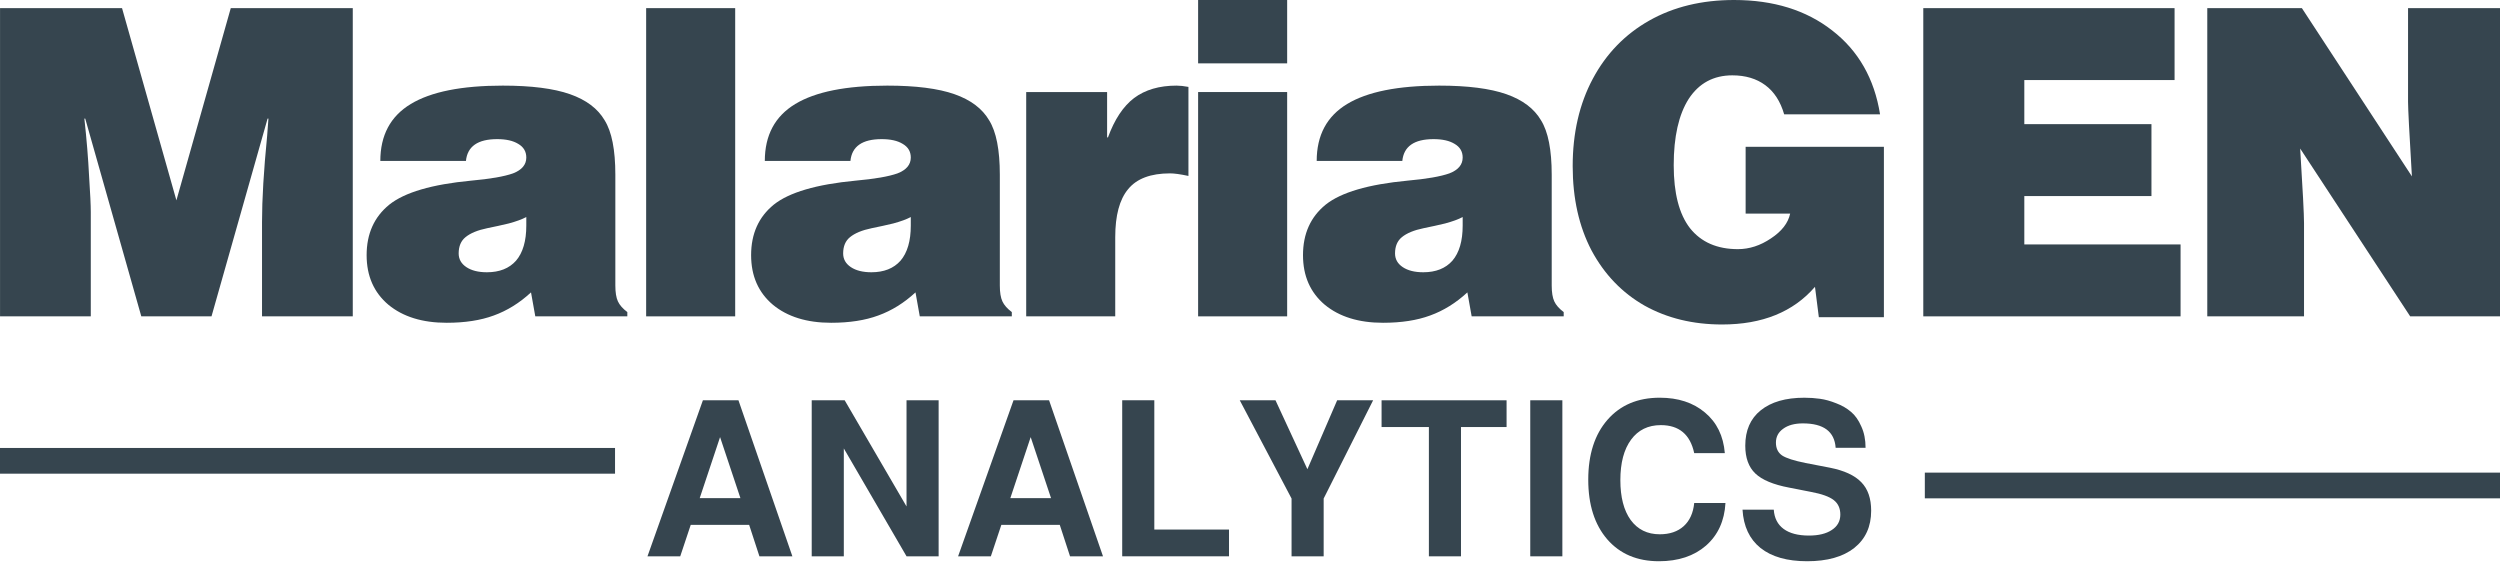
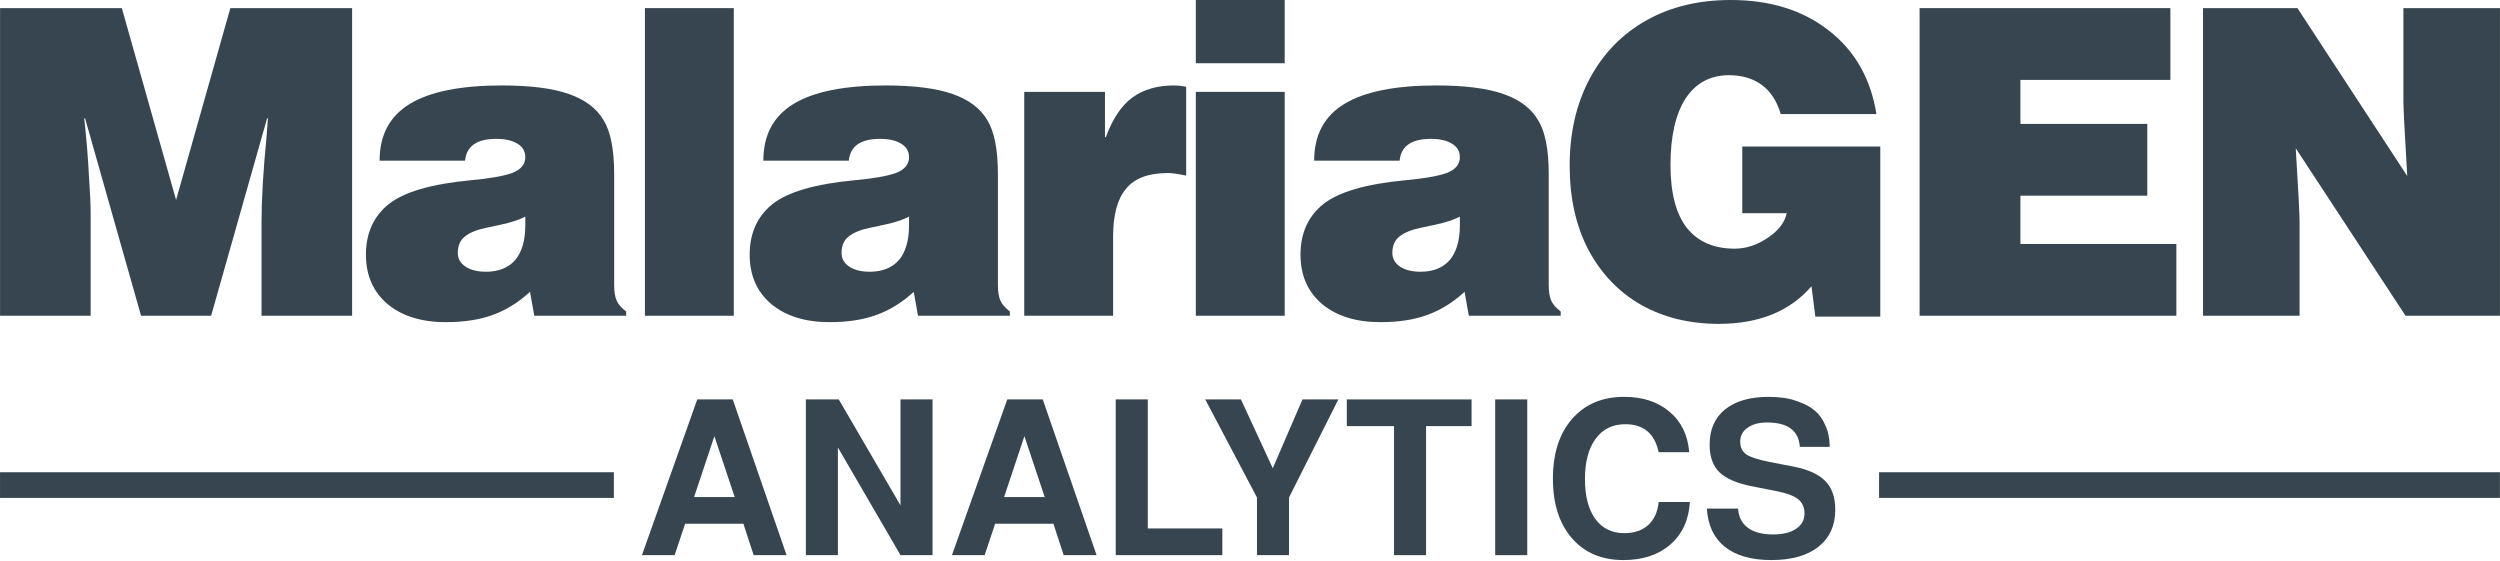
- <svg xmlns="http://www.w3.org/2000/svg" width="146" height="34">
+ <svg xmlns="http://www.w3.org/2000/svg" height="9.25mm" width="41.284mm" version="1.1" viewBox="0 0 146.281 32.776">
  <style>
    /*  */
-       @-webkit-keyframes sweep {
-         0% {
-           -webkit-transform: scaleX(.05);
-           transform: scaleX(.05)
+ 
+       @-webkit-keyframes grow-right {
+         from {
+           -webkit-transform: scaleX(0.05);
        }
        to {
-           -webkit-transform: scale(1);
-           transform: scale(1)
+           -webkit-transform: scaleX(1);
        }
      }

-       @keyframes sweep {
-         0% {
-           -webkit-transform: scaleX(.05);
-           transform: scaleX(.05)
+       @-webkit-keyframes grow-left {
+         from {
+           -webkit-transform: scaleX(0.05);
+           -webkit-transform-origin: 35.918px;
        }
        to {
-           -webkit-transform: scale(1);
-           transform: scale(1)
-         }
-       }
-       .logo-bar{
-         -webkit-animation: sweep 2s infinite ease-out;
-         animation: sweep 2s infinite ease-out;
-       }
- 
-       @-webkit-keyframes intro {
-         0% {
-           opacity: 0
-         }
-         50% {
-           opacity: 0
-         }
-         to {
-           opacity: 1
+           -webkit-transform: scaleX(1);
+           -webkit-transform-origin: 35.918px;
        }
      }

-       @keyframes intro {
-         0% {
-           opacity: 0
-         }
-         50% {
-           opacity: 0
-         }
-         to {
-           opacity: 1
-         }
+       .right-bar {
+         -webkit-animation: grow-right 2s infinite ease-out;
+       }
+ 
+       .left-bar {
+         -webkit-animation: grow-left 2s infinite ease-out;
      }

    /*  */

  </style>
-   <g class="logo-all" transform="translate(-188.89 -38.337)" fill="#36454f">
+   <g transform="translate(-188.89 -38.337)" fill="#36454f">
    <g transform="translate(138.82 -5.6769)">
      <path d="m63.547 44.489h7.125v18h-5.3v-5.5q0-2 0.3-5.05l0.075-1h-0.05l-3.275 11.55h-4.1l-3.275-11.55h-0.05q0.2 1.825 0.275 3.35 0.1 1.525 0.1 2.1v6.1h-5.3v-18h7.125l3.175 11.225 3.175-11.225z" />
      <path d="m83.356 49.514q1.425 0.5 2.025 1.525 0.625 1 0.625 3.175v6.475q0 0.6 0.15 0.925t0.55 0.625v0.25h-5.375l-0.25-1.4q-1 0.925-2.175 1.35-1.15 0.425-2.75 0.425-2.125 0-3.4-1.05-1.275-1.075-1.275-2.9 0-1.875 1.325-2.95 1.35-1.075 4.775-1.4 1.675-0.15 2.45-0.425 0.775-0.3 0.775-0.925 0-0.525-0.475-0.8-0.45-0.275-1.225-0.275-1.7 0-1.825 1.275h-5q0-2.25 1.775-3.325t5.375-1.075q2.5 0 3.925 0.5zm-4.85 10.4q1.1 0 1.7-0.675 0.6-0.7 0.6-2.05v-0.5q-0.375 0.2-1.025 0.375-0.625 0.15-1.25 0.275-0.85 0.175-1.275 0.525-0.4 0.325-0.4 0.95 0 0.5 0.45 0.8t1.2 0.3z" />
      <path d="m87.805 62.489v-18h5.2v18h-5.2z" />
      <path d="m105.81 49.514q1.425 0.5 2.025 1.525 0.625 1 0.625 3.175v6.475q0 0.6 0.15 0.925t0.55 0.625v0.25h-5.375l-0.25-1.4q-1 0.925-2.175 1.35-1.15 0.425-2.75 0.425-2.125 0-3.4-1.05-1.275-1.075-1.275-2.9 0-1.875 1.325-2.95 1.35-1.075 4.775-1.4 1.675-0.15 2.45-0.425 0.775-0.3 0.775-0.925 0-0.525-0.475-0.8-0.45-0.275-1.225-0.275-1.7 0-1.825 1.275h-5q0-2.25 1.775-3.325t5.375-1.075q2.5 0 3.925 0.5zm-4.85 10.4q1.1 0 1.7-0.675 0.6-0.7 0.6-2.05v-0.5q-0.375 0.2-1.025 0.375-0.625 0.15-1.25 0.275-0.85 0.175-1.275 0.525-0.4 0.325-0.4 0.95 0 0.5 0.45 0.8t1.2 0.3z" />
      <path d="m118.4 54.139q-1.7 0-2.45 0.925-0.75 0.9-0.75 2.8v4.625h-5.2v-13.1h4.725v2.65h0.05q0.575-1.575 1.525-2.3 0.975-0.725 2.475-0.725 0.3 0 0.7 0.075v5.2q-0.7-0.15-1.075-0.15z" />
      <path d="m120.04 47.714v-3.7h5.2v3.7h-5.2zm0 14.775v-13.1h5.2v13.1h-5.2z" />
      <path d="m138.04 49.514q1.425 0.5 2.025 1.525 0.625 1 0.625 3.175v6.475q0 0.6 0.15 0.925t0.55 0.625v0.25h-5.375l-0.25-1.4q-1 0.925-2.175 1.35-1.15 0.425-2.75 0.425-2.125 0-3.4-1.05-1.275-1.075-1.275-2.9 0-1.875 1.325-2.95 1.35-1.075 4.775-1.4 1.675-0.15 2.45-0.425 0.775-0.3 0.775-0.925 0-0.525-0.475-0.8-0.45-0.275-1.225-0.275-1.7 0-1.825 1.275h-5q0-2.25 1.775-3.325t5.375-1.075q2.5 0 3.925 0.5zm-4.85 10.4q1.1 0 1.7-0.675 0.6-0.7 0.6-2.05v-0.5q-0.375 0.2-1.025 0.375-0.625 0.15-1.25 0.275-0.85 0.175-1.275 0.525-0.4 0.325-0.4 0.95 0 0.5 0.45 0.8t1.2 0.3z" />
      <path d="m151.24 48.414q-1.65 0-2.55 1.375-0.875 1.375-0.875 3.875 0 2.45 0.95 3.675 0.975 1.225 2.8 1.225 1 0 1.925-0.625 0.95-0.625 1.125-1.45h-2.6v-3.9h8.075v9.95h-3.8l-0.225-1.775q-1.9 2.2-5.425 2.2-2.55 0-4.525-1.1-1.975-1.125-3.1-3.225-1.1-2.1-1.1-4.925 0-2.9 1.175-5.1t3.3-3.4 4.95-1.2q3.45 0 5.725 1.775 2.3 1.775 2.8 4.9h-5.6q-0.325-1.125-1.1-1.7t-1.925-0.575z" />
      <path d="m168.29 48.689v2.575h7.425v4.2h-7.425v2.825h9.125v4.2h-15.025v-18h14.675v4.2h-8.775z" />
      <path d="m190.7 49.964v-5.475h5.65v18h-5.525l-6.425-9.8q0.225 3.6 0.225 4.35v5.45h-5.65v-18h5.525l6.425 9.825q-0.225-3.775-0.225-4.35z" />
    </g>
-     <g transform="translate(38.992 3.9861)">
+     <g>
+       <g transform="translate(188.89 65.969)">
+         <path class="left-bar" d="m0 0h35.918v1.502h-35.918z" />
+       </g>
+     </g>
+     <g transform="translate(298.84 65.969)">
+       <path class="right-bar" d="m0 0h36.328v1.502h-36.328z" />
+     </g>
+     <g transform="translate(38.74 3.981)">
      <path d="m193.65 65.002h-3.413l-0.613 1.837h-1.913l3.237-9.113h2.075l3.15 9.113h-1.925l-0.6-1.837zm-0.512-1.562-1.188-3.562-1.188 3.562h2.375z" />
      <path d="m202.84 66.84-3.663-6.3v6.3h-1.875v-9.113h1.925l3.612 6.2v-6.2h1.875v9.113h-1.875z" />
      <path d="m211.79 65.002h-3.413l-0.613 1.837h-1.913l3.237-9.113h2.075l3.15 9.113h-1.925l-0.6-1.837zm-0.512-1.562-1.188-3.562-1.188 3.562h2.375z" />
      <path d="m217.31 57.727v7.55h4.362v1.562h-6.237v-9.113h1.875z" />
-       <path d="m227.2 63.465v3.375h-1.875v-3.375l-3.025-5.737h2.087l1.863 4.025 1.738-4.025h2.1l-2.888 5.737z" />
-       <path d="m235.22 59.29v7.55h-1.875v-7.55h-2.763v-1.562h7.3v1.562h-2.663z" />
-       <path d="m241.14 57.727v9.113h-1.875v-9.113h1.875z" />
-       <path d="m248.84 60.815q-0.35-1.637-1.95-1.637-1.113 0-1.738 0.85t-0.625 2.362q0 1.488 0.6 2.325 0.613 0.838 1.7 0.838 0.875 0 1.4-0.475t0.613-1.35h1.825q-0.087 1.562-1.137 2.487-1.05 0.912-2.75 0.912-1.9 0-3.013-1.275-1.113-1.288-1.113-3.487 0-2.212 1.125-3.5t3.05-1.288q1.613 0 2.638 0.863 1.038 0.863 1.163 2.375h-1.788z" />
-       <path d="m258.85 60.502h-1.75q-0.1-1.425-1.913-1.425-0.725 0-1.15 0.312-0.425 0.3-0.425 0.812 0 0.5 0.362 0.75 0.362 0.237 1.363 0.438l1.425 0.275q1.262 0.25 1.837 0.85 0.575 0.588 0.575 1.663 0 1.387-0.988 2.175-0.988 0.775-2.75 0.775-1.75 0-2.725-0.775-0.963-0.775-1.05-2.237h1.825q0.05 0.738 0.575 1.125t1.475 0.388q0.85 0 1.337-0.325 0.5-0.325 0.5-0.9 0-0.55-0.388-0.85t-1.325-0.475l-1.275-0.25q-1.387-0.263-1.975-0.825t-0.588-1.625q0-1.337 0.9-2.062 0.912-0.738 2.55-0.738 0.475 0 0.912 0.062 0.45 0.062 0.95 0.263 0.5 0.188 0.863 0.5 0.362 0.3 0.6 0.85 0.25 0.537 0.25 1.25z" />
    </g>
-     <g transform="translate(224.808, 66) rotate(180)">
-       <path class="logo-bar" d="m0 0h35.918v1.502h-35.918z" />
-     </g>
-     <g transform="translate(301.3, 65.938)">
-       <path class="logo-bar" d="m0 0h33.87v1.502h-33.87z" />
+     <g transform="translate(71.703 3.981)">
+       <path d="m192.61 63.465v3.375h-1.875v-3.375l-3.025-5.737h2.087l1.863 4.025 1.738-4.025h2.1l-2.888 5.737z" />
+       <path d="m200.63 59.29v7.55h-1.875v-7.55h-2.763v-1.562h7.3v1.562h-2.663z" />
+       <path d="m206.55 57.727v9.113h-1.875v-9.113h1.875z" />
+       <path d="m214.24 60.815q-0.35-1.637-1.95-1.637-1.113 0-1.738 0.85t-0.625 2.362q0 1.488 0.6 2.325 0.613 0.838 1.7 0.838 0.875 0 1.4-0.475t0.613-1.35h1.825q-0.087 1.562-1.137 2.487-1.05 0.912-2.75 0.912-1.9 0-3.013-1.275-1.113-1.288-1.113-3.487 0-2.212 1.125-3.5t3.05-1.288q1.613 0 2.638 0.863 1.038 0.863 1.163 2.375h-1.788z" />
+       <path d="m224.25 60.502h-1.75q-0.1-1.425-1.913-1.425-0.725 0-1.15 0.312-0.425 0.3-0.425 0.812 0 0.5 0.362 0.75 0.362 0.237 1.363 0.438l1.425 0.275q1.262 0.25 1.837 0.85 0.575 0.588 0.575 1.663 0 1.387-0.988 2.175-0.988 0.775-2.75 0.775-1.75 0-2.725-0.775-0.963-0.775-1.05-2.237h1.825q0.05 0.738 0.575 1.125t1.475 0.388q0.85 0 1.337-0.325 0.5-0.325 0.5-0.9 0-0.55-0.388-0.85t-1.325-0.475l-1.275-0.25q-1.387-0.263-1.975-0.825t-0.588-1.625q0-1.337 0.9-2.062 0.912-0.738 2.55-0.738 0.475 0 0.912 0.062 0.45 0.062 0.95 0.263 0.5 0.188 0.863 0.5 0.362 0.3 0.6 0.85 0.25 0.537 0.25 1.25z" />
    </g>
  </g>
</svg>
